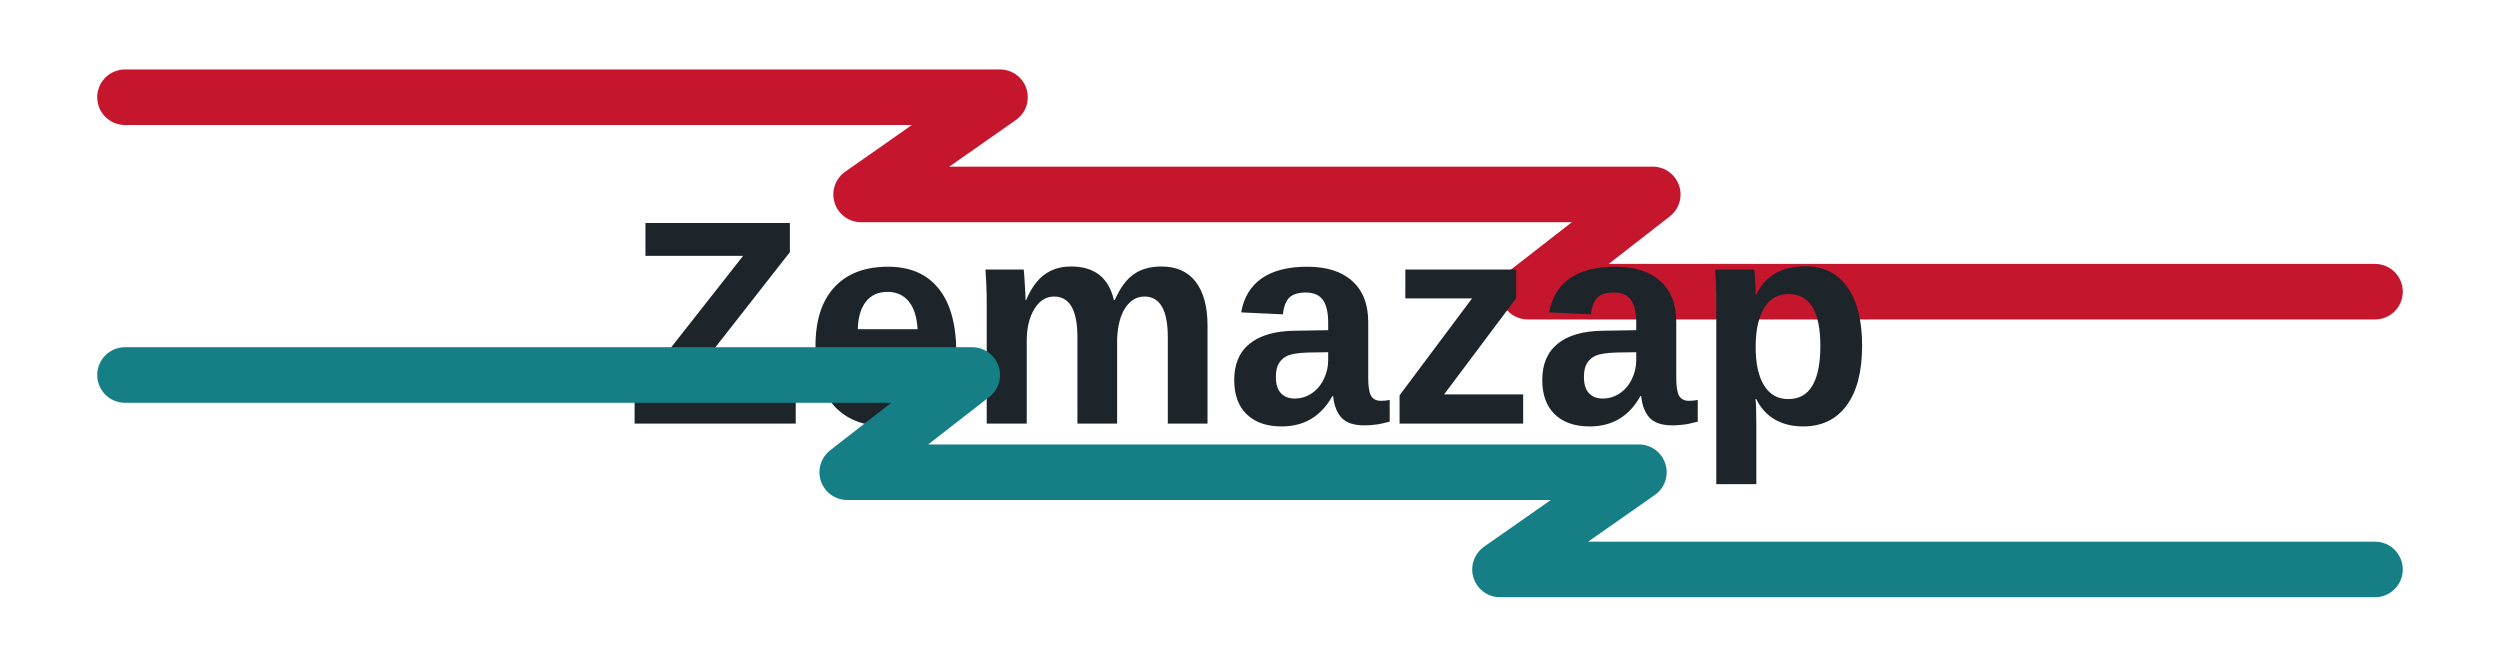
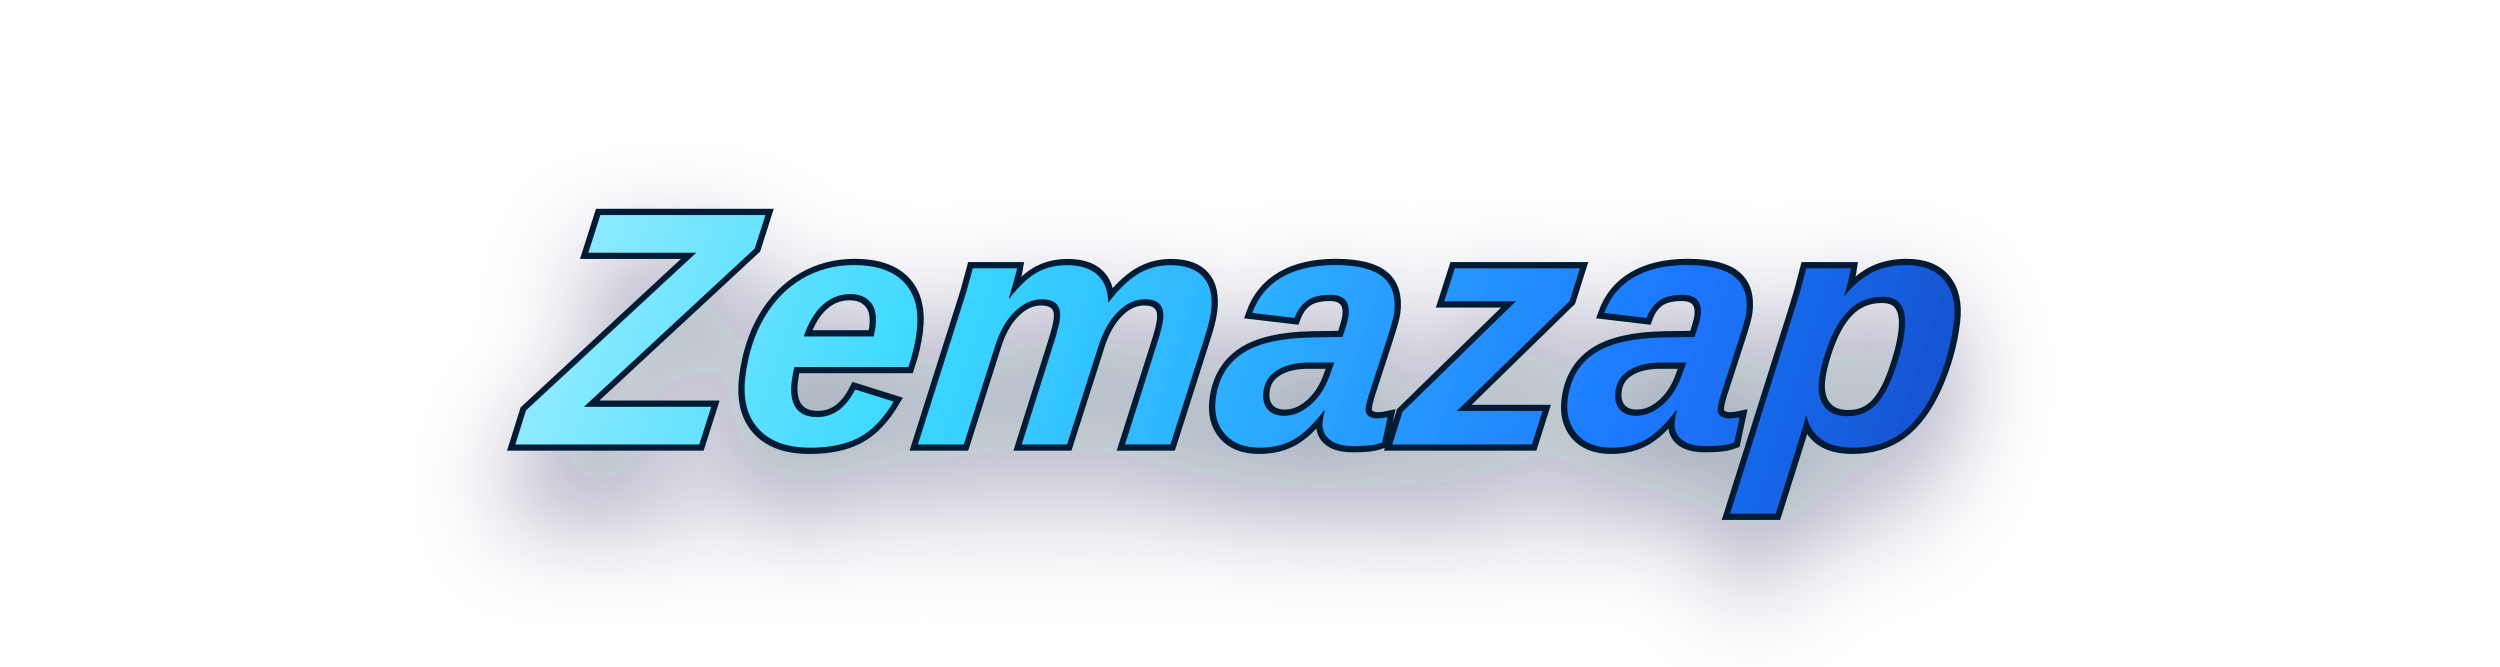
<svg xmlns="http://www.w3.org/2000/svg" width="360" height="96" viewBox="0 0 360 96" fill="none" role="img" aria-labelledby="title desc">
-   <rect width="360" height="96" rx="8" fill="none" />
-   <path d="M18 14H144L124 28H238L220 42H342" stroke="#C5162E" stroke-width="8" stroke-linecap="round" stroke-linejoin="round" />
-   <text x="180" y="61" text-anchor="middle" font-family="Arial, Helvetica, sans-serif" font-size="42" font-weight="800" letter-spacing="0" fill="#1D252B">Zemazap</text>
-   <path d="M342 82H216L236 68H122L140 54H18" stroke="#167F86" stroke-width="8" stroke-linecap="round" stroke-linejoin="round" />
+   <defs>
+     <linearGradient id="zemazap-neon" x1="36" y1="16" x2="324" y2="76" gradientUnits="userSpaceOnUse">
+       <stop offset="0" stop-color="#D9FBFF" />
+       <stop offset="0.35" stop-color="#39D8FF" />
+       <stop offset="0.7" stop-color="#1D78FF" />
+       <stop offset="1" stop-color="#082B9D" />
+     </linearGradient>
+     <filter id="soft-glow" x="-20%" y="-70%" width="140%" height="240%" color-interpolation-filters="sRGB">
+       <feDropShadow dx="0" dy="0" stdDeviation="2.5" flood-color="#42E4FF" flood-opacity="0.95" />
+       <feDropShadow dx="0" dy="0" stdDeviation="8" flood-color="#136DFF" flood-opacity="0.65" />
+       <feDropShadow dx="0" dy="8" stdDeviation="8" flood-color="#031241" flood-opacity="0.45" />
+     </filter>
+   </defs>
+   <text x="180" y="64" text-anchor="middle" font-family="Arial Black, Impact, Arial, Helvetica, sans-serif" font-size="48" font-style="italic" font-weight="900" letter-spacing="0" fill="url(#zemazap-neon)" stroke="#061A35" stroke-width="1.8" paint-order="stroke fill" filter="url(#soft-glow)" transform="translate(180 48) skewX(-7) translate(-180 -48)">Zemazap</text>
</svg>
